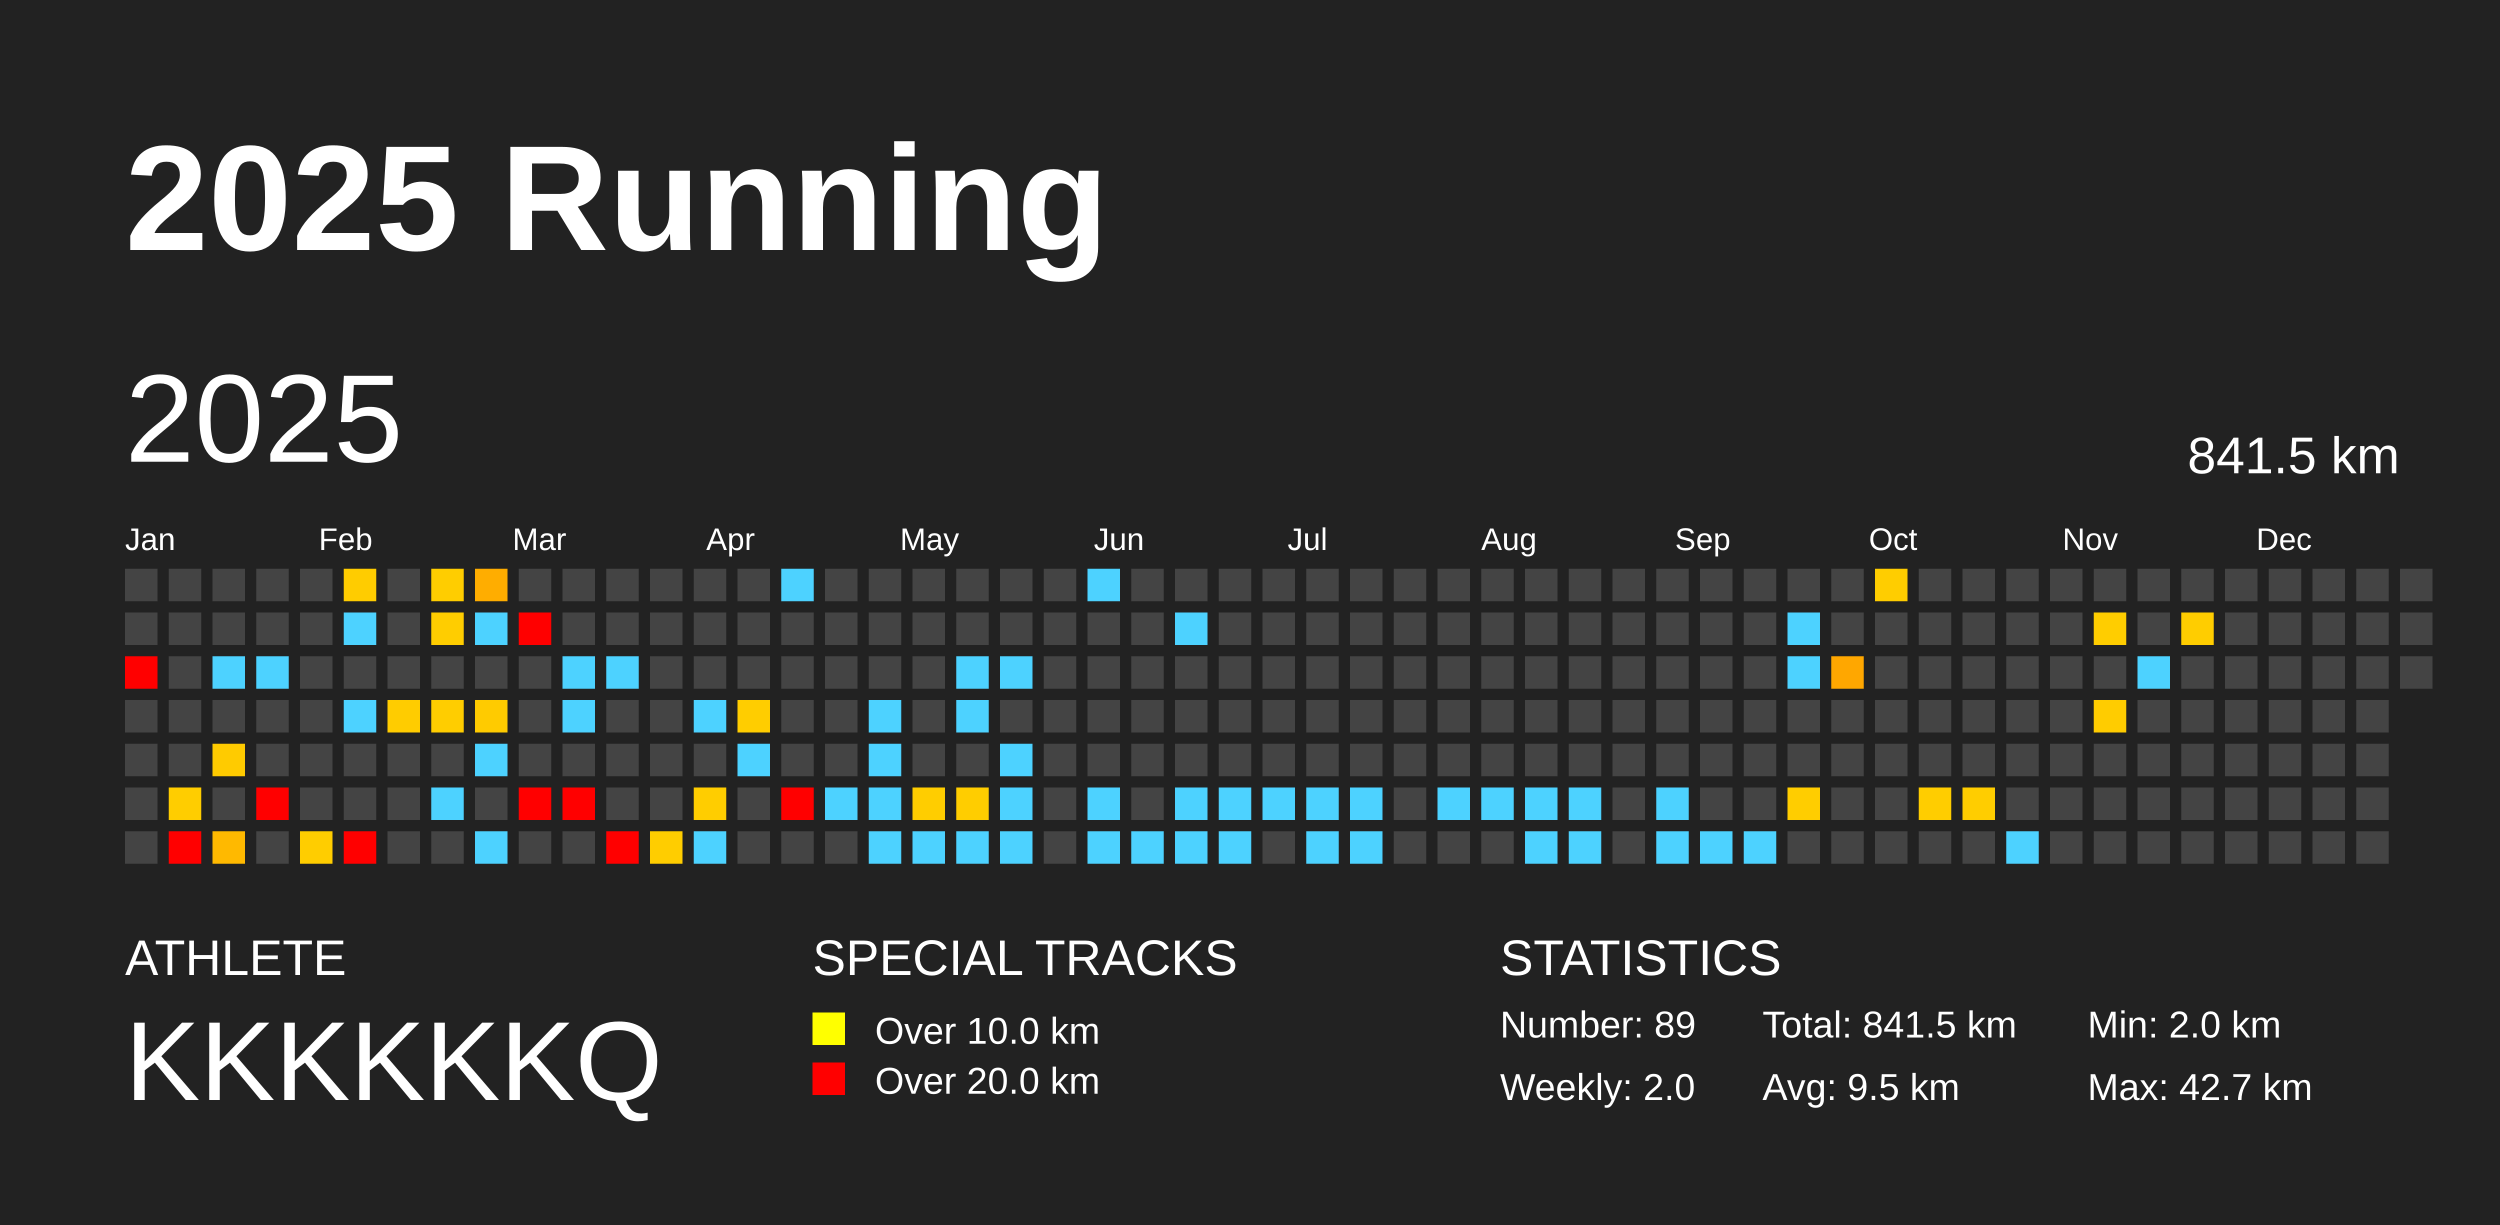
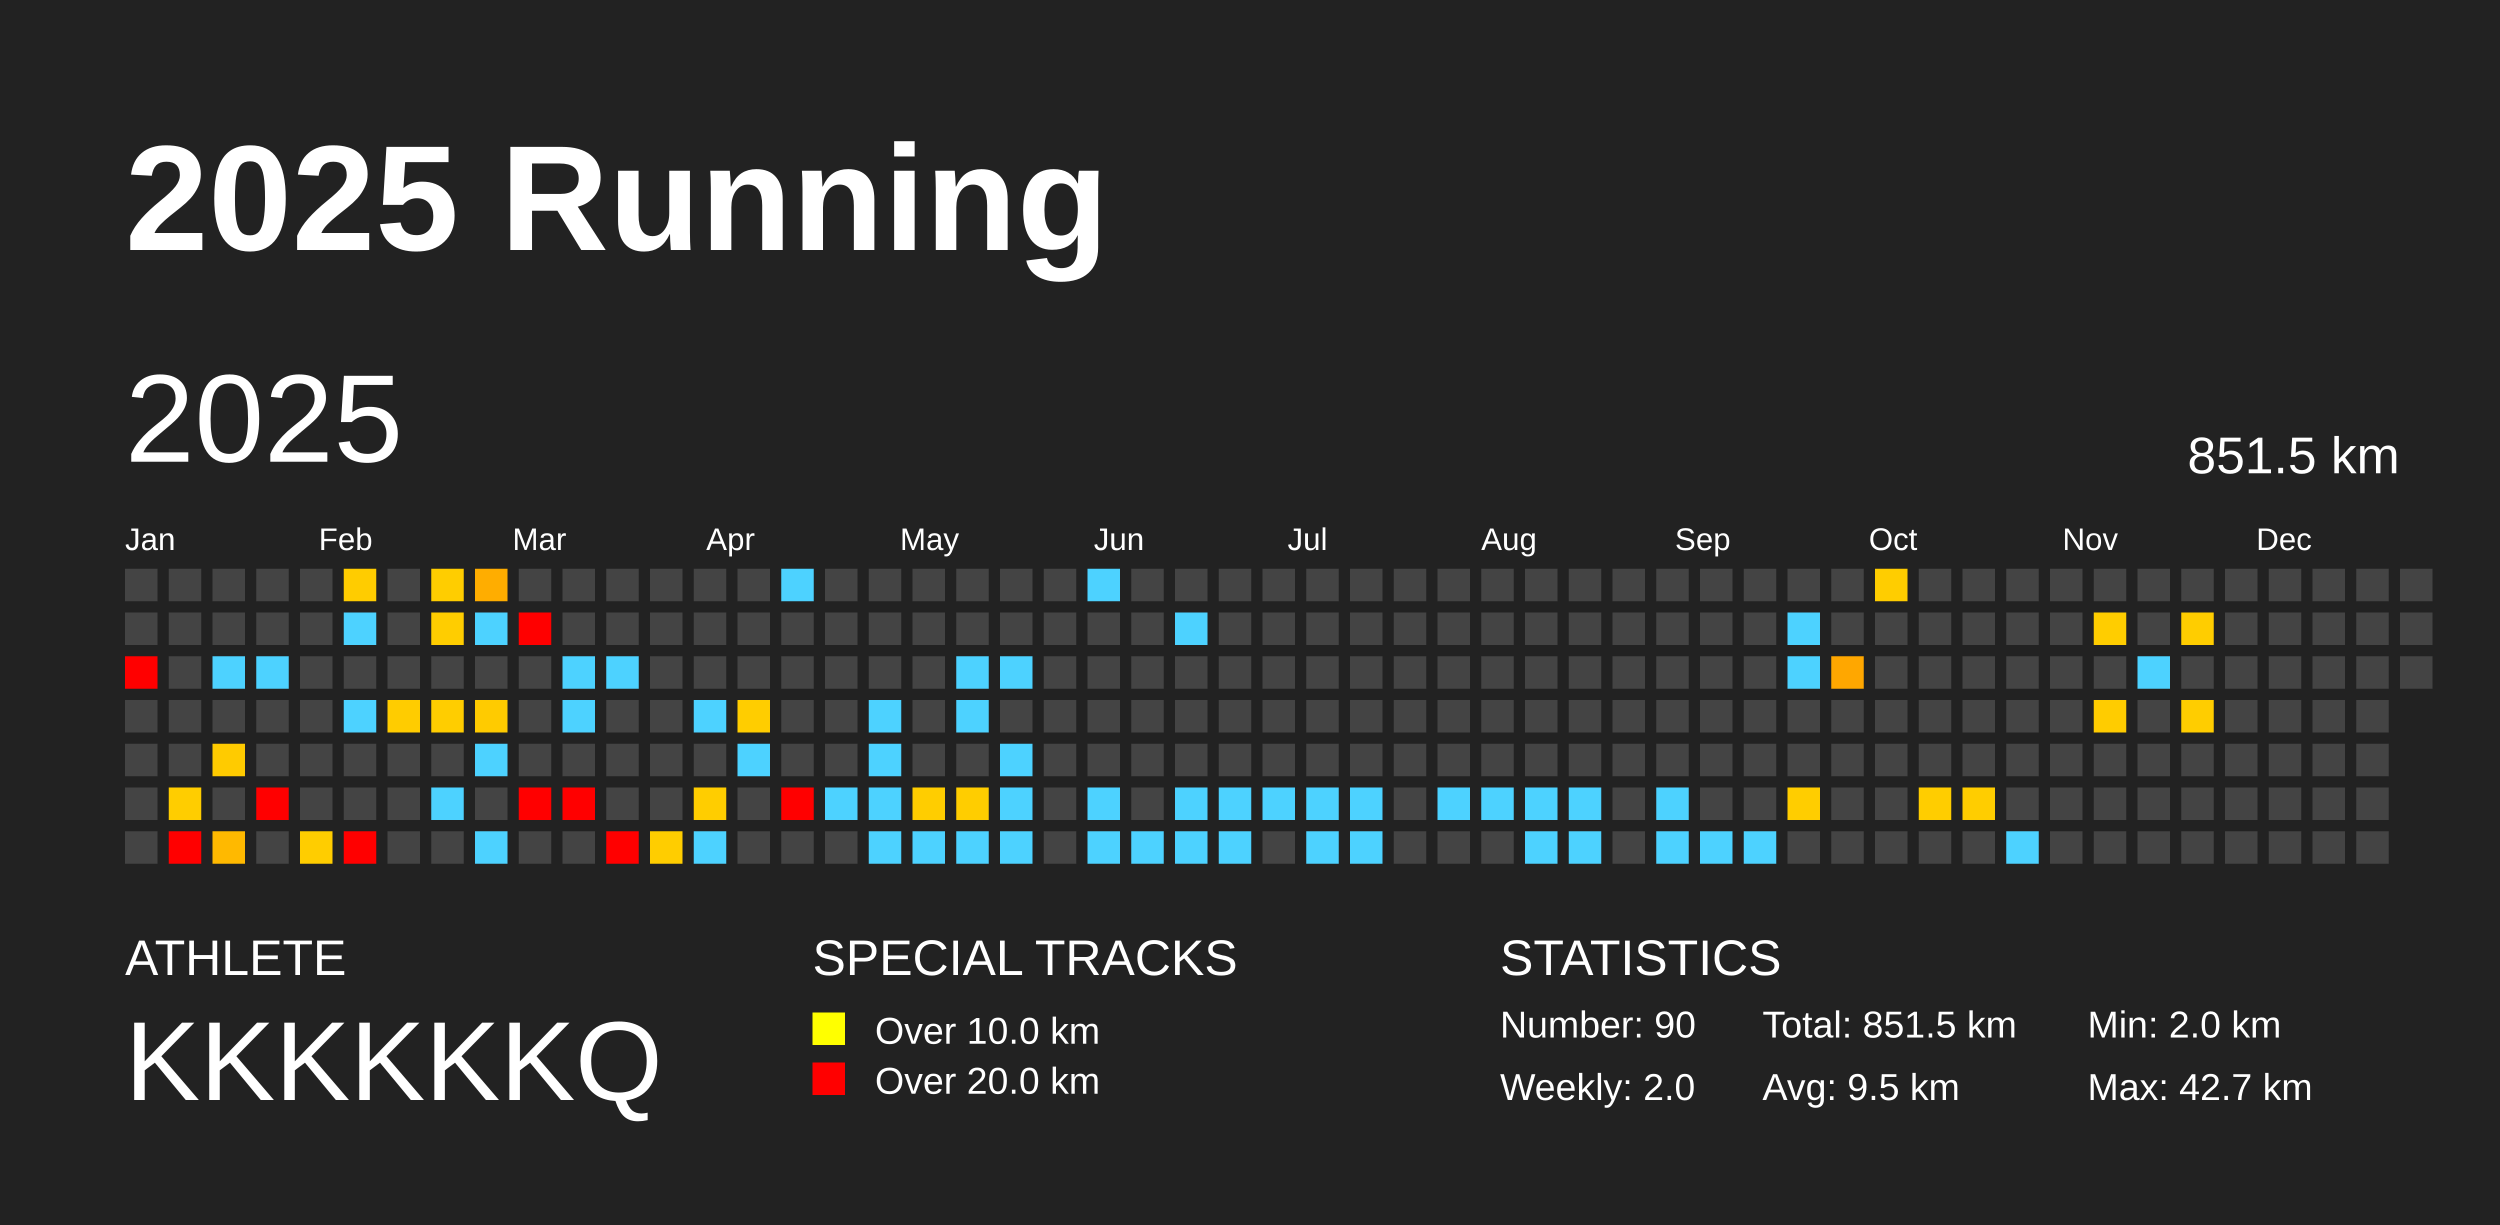
<svg xmlns="http://www.w3.org/2000/svg" baseProfile="full" height="98mm" version="1.1" viewBox="0,0,200,98" width="200mm">
  <defs />
  <rect fill="#222222" height="98" width="200" x="0" y="0" />
  <text fill="#FFFFFF" style="font-size:12px; font-family:Arial; font-weight:bold;" x="10" y="20">2025 Running</text>
  <text fill="#FFFFFF" style="font-size:4px; font-family:Arial" x="10" y="78">ATHLETE</text>
  <text fill="#FFFFFF" style="font-size:9px; font-family:Arial" x="10" y="88">KKKKKKQ</text>
  <text fill="#FFFFFF" style="font-size:4px; font-family:Arial" x="65" y="78">SPECIAL TRACKS</text>
  <rect fill="yellow" height="2.6" width="2.6" x="65" y="81" />
  <text fill="#FFFFFF" style="font-size:3px; font-family:Arial" x="70" y="83.5">Over 10.0 km</text>
  <rect fill="red" height="2.6" width="2.6" x="65" y="85" />
  <text fill="#FFFFFF" style="font-size:3px; font-family:Arial" x="70" y="87.5">Over 20.0 km</text>
  <text fill="#FFFFFF" style="font-size:4px; font-family:Arial" x="120" y="78">STATISTICS</text>
-   <text fill="#FFFFFF" style="font-size:3px; font-family:Arial" x="120" y="83">Number: 89</text>
+   <text fill="#FFFFFF" style="font-size:3px; font-family:Arial" x="120" y="83">Number: 90</text>
  <text fill="#FFFFFF" style="font-size:3px; font-family:Arial" x="120" y="88">Weekly: 2.0</text>
-   <text fill="#FFFFFF" style="font-size:3px; font-family:Arial" x="141" y="83">Total: 841.5 km</text>
+   <text fill="#FFFFFF" style="font-size:3px; font-family:Arial" x="141" y="83">Total: 851.5 km</text>
  <text fill="#FFFFFF" style="font-size:3px; font-family:Arial" x="141" y="88">Avg: 9.5 km</text>
  <text fill="#FFFFFF" style="font-size:3px; font-family:Arial" x="167" y="83">Min: 2.0 km</text>
  <text fill="#FFFFFF" style="font-size:3px; font-family:Arial" x="167" y="88">Max: 42.7 km</text>
  <text dominant-baseline="hanging" fill="#FFFFFF" style="font-size:10.0px; font-family:Arial;" x="10" y="30">2025</text>
-   <text dominant-baseline="hanging" fill="#FFFFFF" style="font-size:4.125px; font-family:Arial;" x="175" y="35">841.5 km</text>
+   <text dominant-baseline="hanging" fill="#FFFFFF" style="font-size:4.125px; font-family:Arial;" x="175" y="35">851.5 km</text>
  <text fill="#FFFFFF" style="font-size:2.5px; font-family:Arial" x="10.0" y="44">Jan</text>
  <text fill="#FFFFFF" style="font-size:2.5px; font-family:Arial" x="25.5" y="44">Feb</text>
  <text fill="#FFFFFF" style="font-size:2.5px; font-family:Arial" x="41.0" y="44">Mar</text>
  <text fill="#FFFFFF" style="font-size:2.5px; font-family:Arial" x="56.5" y="44">Apr</text>
  <text fill="#FFFFFF" style="font-size:2.5px; font-family:Arial" x="72.0" y="44">May</text>
  <text fill="#FFFFFF" style="font-size:2.5px; font-family:Arial" x="87.5" y="44">Jun</text>
  <text fill="#FFFFFF" style="font-size:2.5px; font-family:Arial" x="103.0" y="44">Jul</text>
  <text fill="#FFFFFF" style="font-size:2.5px; font-family:Arial" x="118.5" y="44">Aug</text>
  <text fill="#FFFFFF" style="font-size:2.5px; font-family:Arial" x="134.0" y="44">Sep</text>
  <text fill="#FFFFFF" style="font-size:2.5px; font-family:Arial" x="149.5" y="44">Oct</text>
  <text fill="#FFFFFF" style="font-size:2.5px; font-family:Arial" x="165.0" y="44">Nov</text>
  <text fill="#FFFFFF" style="font-size:2.5px; font-family:Arial" x="180.5" y="44">Dec</text>
  <rect fill="#444444" height="2.6" width="2.6" x="10.0" y="45.5" />
  <rect fill="#444444" height="2.6" width="2.6" x="10.0" y="49.0" />
  <rect fill="red" height="2.6" width="2.6" x="10.0" y="52.5" />
  <rect fill="#444444" height="2.6" width="2.6" x="10.0" y="56.0" />
  <rect fill="#444444" height="2.6" width="2.6" x="10.0" y="59.5" />
  <rect fill="#444444" height="2.6" width="2.6" x="10.0" y="63.0" />
  <rect fill="#444444" height="2.6" width="2.6" x="10.0" y="66.5" />
  <rect fill="#444444" height="2.6" width="2.6" x="13.5" y="45.5" />
  <rect fill="#444444" height="2.6" width="2.6" x="13.5" y="49.0" />
  <rect fill="#444444" height="2.6" width="2.6" x="13.5" y="52.5" />
  <rect fill="#444444" height="2.6" width="2.6" x="13.5" y="56.0" />
  <rect fill="#444444" height="2.6" width="2.6" x="13.5" y="59.5" />
  <rect fill="#ffcd00" height="2.6" width="2.6" x="13.5" y="63.0" />
  <rect fill="red" height="2.6" width="2.6" x="13.5" y="66.5" />
  <rect fill="#444444" height="2.6" width="2.6" x="17.0" y="45.5" />
  <rect fill="#444444" height="2.6" width="2.6" x="17.0" y="49.0" />
  <rect fill="#4dd2ff" height="2.6" width="2.6" x="17.0" y="52.5" />
  <rect fill="#444444" height="2.6" width="2.6" x="17.0" y="56.0" />
  <rect fill="#ffcb00" height="2.6" width="2.6" x="17.0" y="59.5" />
  <rect fill="#444444" height="2.6" width="2.6" x="17.0" y="63.0" />
  <rect fill="#ffb900" height="2.6" width="2.6" x="17.0" y="66.5" />
  <rect fill="#444444" height="2.6" width="2.6" x="20.5" y="45.5" />
  <rect fill="#444444" height="2.6" width="2.6" x="20.5" y="49.0" />
  <rect fill="#4dd2ff" height="2.6" width="2.6" x="20.5" y="52.5" />
  <rect fill="#444444" height="2.6" width="2.6" x="20.5" y="56.0" />
  <rect fill="#444444" height="2.6" width="2.6" x="20.5" y="59.5" />
  <rect fill="red" height="2.6" width="2.6" x="20.5" y="63.0" />
  <rect fill="#444444" height="2.6" width="2.6" x="20.5" y="66.5" />
  <rect fill="#444444" height="2.6" width="2.6" x="24.0" y="45.5" />
  <rect fill="#444444" height="2.6" width="2.6" x="24.0" y="49.0" />
  <rect fill="#444444" height="2.6" width="2.6" x="24.0" y="52.5" />
  <rect fill="#444444" height="2.6" width="2.6" x="24.0" y="56.0" />
  <rect fill="#444444" height="2.6" width="2.6" x="24.0" y="59.5" />
  <rect fill="#444444" height="2.6" width="2.6" x="24.0" y="63.0" />
  <rect fill="#ffcd00" height="2.6" width="2.6" x="24.0" y="66.5" />
  <rect fill="#ffcc00" height="2.6" width="2.6" x="27.5" y="45.5" />
  <rect fill="#4dd2ff" height="2.6" width="2.6" x="27.5" y="49.0" />
  <rect fill="#444444" height="2.6" width="2.6" x="27.5" y="52.5" />
  <rect fill="#4dd2ff" height="2.6" width="2.6" x="27.5" y="56.0" />
  <rect fill="#444444" height="2.6" width="2.6" x="27.5" y="59.5" />
  <rect fill="#444444" height="2.6" width="2.6" x="27.5" y="63.0" />
  <rect fill="red" height="2.6" width="2.6" x="27.5" y="66.5" />
  <rect fill="#444444" height="2.6" width="2.6" x="31.0" y="45.5" />
  <rect fill="#444444" height="2.6" width="2.6" x="31.0" y="49.0" />
  <rect fill="#444444" height="2.6" width="2.6" x="31.0" y="52.5" />
  <rect fill="#ffcc00" height="2.6" width="2.6" x="31.0" y="56.0" />
  <rect fill="#444444" height="2.6" width="2.6" x="31.0" y="59.5" />
  <rect fill="#444444" height="2.6" width="2.6" x="31.0" y="63.0" />
  <rect fill="#444444" height="2.6" width="2.6" x="31.0" y="66.5" />
  <rect fill="#ffcd00" height="2.6" width="2.6" x="34.5" y="45.5" />
  <rect fill="#ffcd00" height="2.6" width="2.6" x="34.5" y="49.0" />
  <rect fill="#444444" height="2.6" width="2.6" x="34.5" y="52.5" />
  <rect fill="#ffcd00" height="2.6" width="2.6" x="34.5" y="56.0" />
  <rect fill="#444444" height="2.6" width="2.6" x="34.5" y="59.5" />
  <rect fill="#4dd2ff" height="2.6" width="2.6" x="34.5" y="63.0" />
  <rect fill="#444444" height="2.6" width="2.6" x="34.5" y="66.5" />
  <rect fill="#ffad00" height="2.6" width="2.6" x="38.0" y="45.5" />
  <rect fill="#4dd2ff" height="2.6" width="2.6" x="38.0" y="49.0" />
  <rect fill="#444444" height="2.6" width="2.6" x="38.0" y="52.5" />
  <rect fill="#ffcb00" height="2.6" width="2.6" x="38.0" y="56.0" />
  <rect fill="#4dd2ff" height="2.6" width="2.6" x="38.0" y="59.5" />
  <rect fill="#444444" height="2.6" width="2.6" x="38.0" y="63.0" />
  <rect fill="#4dd2ff" height="2.6" width="2.6" x="38.0" y="66.5" />
  <rect fill="#444444" height="2.6" width="2.6" x="41.5" y="45.5" />
  <rect fill="red" height="2.6" width="2.6" x="41.5" y="49.0" />
  <rect fill="#444444" height="2.6" width="2.6" x="41.5" y="52.5" />
  <rect fill="#444444" height="2.6" width="2.6" x="41.5" y="56.0" />
  <rect fill="#444444" height="2.6" width="2.6" x="41.5" y="59.5" />
  <rect fill="red" height="2.6" width="2.6" x="41.5" y="63.0" />
  <rect fill="#444444" height="2.6" width="2.6" x="41.5" y="66.5" />
  <rect fill="#444444" height="2.6" width="2.6" x="45.0" y="45.5" />
  <rect fill="#444444" height="2.6" width="2.6" x="45.0" y="49.0" />
  <rect fill="#4dd2ff" height="2.6" width="2.6" x="45.0" y="52.5" />
  <rect fill="#4dd2ff" height="2.6" width="2.6" x="45.0" y="56.0" />
  <rect fill="#444444" height="2.6" width="2.6" x="45.0" y="59.5" />
  <rect fill="red" height="2.6" width="2.6" x="45.0" y="63.0" />
  <rect fill="#444444" height="2.6" width="2.6" x="45.0" y="66.5" />
  <rect fill="#444444" height="2.6" width="2.6" x="48.5" y="45.5" />
  <rect fill="#444444" height="2.6" width="2.6" x="48.5" y="49.0" />
  <rect fill="#4dd2ff" height="2.6" width="2.6" x="48.5" y="52.5" />
  <rect fill="#444444" height="2.6" width="2.6" x="48.5" y="56.0" />
  <rect fill="#444444" height="2.6" width="2.6" x="48.5" y="59.5" />
  <rect fill="#444444" height="2.6" width="2.6" x="48.5" y="63.0" />
  <rect fill="red" height="2.6" width="2.6" x="48.5" y="66.5" />
  <rect fill="#444444" height="2.6" width="2.6" x="52.0" y="45.5" />
  <rect fill="#444444" height="2.6" width="2.6" x="52.0" y="49.0" />
  <rect fill="#444444" height="2.6" width="2.6" x="52.0" y="52.5" />
  <rect fill="#444444" height="2.6" width="2.6" x="52.0" y="56.0" />
  <rect fill="#444444" height="2.6" width="2.6" x="52.0" y="59.5" />
  <rect fill="#444444" height="2.6" width="2.6" x="52.0" y="63.0" />
  <rect fill="#ffcd00" height="2.6" width="2.6" x="52.0" y="66.5" />
  <rect fill="#444444" height="2.6" width="2.6" x="55.5" y="45.5" />
  <rect fill="#444444" height="2.6" width="2.6" x="55.5" y="49.0" />
  <rect fill="#444444" height="2.6" width="2.6" x="55.5" y="52.5" />
  <rect fill="#4dd2ff" height="2.6" width="2.6" x="55.5" y="56.0" />
  <rect fill="#444444" height="2.6" width="2.6" x="55.5" y="59.5" />
  <rect fill="#ffcd00" height="2.6" width="2.6" x="55.5" y="63.0" />
  <rect fill="#4dd2ff" height="2.6" width="2.6" x="55.5" y="66.5" />
  <rect fill="#444444" height="2.6" width="2.6" x="59.0" y="45.5" />
  <rect fill="#444444" height="2.6" width="2.6" x="59.0" y="49.0" />
  <rect fill="#444444" height="2.6" width="2.6" x="59.0" y="52.5" />
  <rect fill="#ffcd00" height="2.6" width="2.6" x="59.0" y="56.0" />
  <rect fill="#4dd2ff" height="2.6" width="2.6" x="59.0" y="59.5" />
  <rect fill="#444444" height="2.6" width="2.6" x="59.0" y="63.0" />
  <rect fill="#444444" height="2.6" width="2.6" x="59.0" y="66.5" />
  <rect fill="#4dd2ff" height="2.6" width="2.6" x="62.5" y="45.5" />
  <rect fill="#444444" height="2.6" width="2.6" x="62.5" y="49.0" />
  <rect fill="#444444" height="2.6" width="2.6" x="62.5" y="52.5" />
  <rect fill="#444444" height="2.6" width="2.6" x="62.5" y="56.0" />
  <rect fill="#444444" height="2.6" width="2.6" x="62.5" y="59.5" />
  <rect fill="red" height="2.6" width="2.6" x="62.5" y="63.0" />
  <rect fill="#444444" height="2.6" width="2.6" x="62.5" y="66.5" />
  <rect fill="#444444" height="2.6" width="2.6" x="66.0" y="45.5" />
  <rect fill="#444444" height="2.6" width="2.6" x="66.0" y="49.0" />
  <rect fill="#444444" height="2.6" width="2.6" x="66.0" y="52.5" />
  <rect fill="#444444" height="2.6" width="2.6" x="66.0" y="56.0" />
  <rect fill="#444444" height="2.6" width="2.6" x="66.0" y="59.5" />
  <rect fill="#4dd2ff" height="2.6" width="2.6" x="66.0" y="63.0" />
  <rect fill="#444444" height="2.6" width="2.6" x="66.0" y="66.5" />
  <rect fill="#444444" height="2.6" width="2.6" x="69.5" y="45.5" />
  <rect fill="#444444" height="2.6" width="2.6" x="69.5" y="49.0" />
  <rect fill="#444444" height="2.6" width="2.6" x="69.5" y="52.5" />
  <rect fill="#4dd2ff" height="2.6" width="2.6" x="69.5" y="56.0" />
  <rect fill="#4dd2ff" height="2.6" width="2.6" x="69.5" y="59.5" />
  <rect fill="#4dd2ff" height="2.6" width="2.6" x="69.5" y="63.0" />
  <rect fill="#4dd2ff" height="2.6" width="2.6" x="69.5" y="66.5" />
  <rect fill="#444444" height="2.6" width="2.6" x="73.0" y="45.5" />
  <rect fill="#444444" height="2.6" width="2.6" x="73.0" y="49.0" />
  <rect fill="#444444" height="2.6" width="2.6" x="73.0" y="52.5" />
  <rect fill="#444444" height="2.6" width="2.6" x="73.0" y="56.0" />
  <rect fill="#444444" height="2.6" width="2.6" x="73.0" y="59.5" />
  <rect fill="#ffcd00" height="2.6" width="2.6" x="73.0" y="63.0" />
  <rect fill="#4dd2ff" height="2.6" width="2.6" x="73.0" y="66.5" />
  <rect fill="#444444" height="2.6" width="2.6" x="76.5" y="45.5" />
  <rect fill="#444444" height="2.6" width="2.6" x="76.5" y="49.0" />
  <rect fill="#4dd2ff" height="2.6" width="2.6" x="76.5" y="52.5" />
  <rect fill="#4dd2ff" height="2.6" width="2.6" x="76.5" y="56.0" />
  <rect fill="#444444" height="2.6" width="2.6" x="76.5" y="59.5" />
  <rect fill="#ffcd00" height="2.6" width="2.6" x="76.5" y="63.0" />
  <rect fill="#4dd2ff" height="2.6" width="2.6" x="76.5" y="66.5" />
  <rect fill="#444444" height="2.6" width="2.6" x="80.0" y="45.5" />
  <rect fill="#444444" height="2.6" width="2.6" x="80.0" y="49.0" />
  <rect fill="#4dd2ff" height="2.6" width="2.6" x="80.0" y="52.5" />
  <rect fill="#444444" height="2.6" width="2.6" x="80.0" y="56.0" />
  <rect fill="#4dd2ff" height="2.6" width="2.6" x="80.0" y="59.5" />
  <rect fill="#4dd2ff" height="2.6" width="2.6" x="80.0" y="63.0" />
  <rect fill="#4dd2ff" height="2.6" width="2.6" x="80.0" y="66.5" />
  <rect fill="#444444" height="2.6" width="2.6" x="83.5" y="45.5" />
  <rect fill="#444444" height="2.6" width="2.6" x="83.5" y="49.0" />
  <rect fill="#444444" height="2.6" width="2.6" x="83.5" y="52.5" />
  <rect fill="#444444" height="2.6" width="2.6" x="83.5" y="56.0" />
  <rect fill="#444444" height="2.6" width="2.6" x="83.5" y="59.5" />
  <rect fill="#444444" height="2.6" width="2.6" x="83.5" y="63.0" />
  <rect fill="#444444" height="2.6" width="2.6" x="83.5" y="66.5" />
  <rect fill="#4dd2ff" height="2.6" width="2.6" x="87.0" y="45.5" />
  <rect fill="#444444" height="2.6" width="2.6" x="87.0" y="49.0" />
  <rect fill="#444444" height="2.6" width="2.6" x="87.0" y="52.5" />
  <rect fill="#444444" height="2.6" width="2.6" x="87.0" y="56.0" />
  <rect fill="#444444" height="2.6" width="2.6" x="87.0" y="59.5" />
  <rect fill="#4dd2ff" height="2.6" width="2.6" x="87.0" y="63.0" />
  <rect fill="#4dd2ff" height="2.6" width="2.6" x="87.0" y="66.5" />
  <rect fill="#444444" height="2.6" width="2.6" x="90.5" y="45.5" />
  <rect fill="#444444" height="2.6" width="2.6" x="90.5" y="49.0" />
  <rect fill="#444444" height="2.6" width="2.6" x="90.5" y="52.5" />
  <rect fill="#444444" height="2.6" width="2.6" x="90.5" y="56.0" />
  <rect fill="#444444" height="2.6" width="2.6" x="90.5" y="59.5" />
  <rect fill="#444444" height="2.6" width="2.6" x="90.5" y="63.0" />
  <rect fill="#4dd2ff" height="2.6" width="2.6" x="90.5" y="66.5" />
  <rect fill="#444444" height="2.6" width="2.6" x="94.0" y="45.5" />
  <rect fill="#4dd2ff" height="2.6" width="2.6" x="94.0" y="49.0" />
  <rect fill="#444444" height="2.6" width="2.6" x="94.0" y="52.5" />
  <rect fill="#444444" height="2.6" width="2.6" x="94.0" y="56.0" />
  <rect fill="#444444" height="2.6" width="2.6" x="94.0" y="59.5" />
  <rect fill="#4dd2ff" height="2.6" width="2.6" x="94.0" y="63.0" />
  <rect fill="#4dd2ff" height="2.6" width="2.6" x="94.0" y="66.5" />
  <rect fill="#444444" height="2.6" width="2.6" x="97.5" y="45.5" />
  <rect fill="#444444" height="2.6" width="2.6" x="97.5" y="49.0" />
  <rect fill="#444444" height="2.6" width="2.6" x="97.5" y="52.5" />
  <rect fill="#444444" height="2.6" width="2.6" x="97.5" y="56.0" />
  <rect fill="#444444" height="2.6" width="2.6" x="97.5" y="59.5" />
  <rect fill="#4dd2ff" height="2.6" width="2.6" x="97.5" y="63.0" />
  <rect fill="#4dd2ff" height="2.6" width="2.6" x="97.5" y="66.5" />
  <rect fill="#444444" height="2.6" width="2.6" x="101.0" y="45.5" />
  <rect fill="#444444" height="2.6" width="2.6" x="101.0" y="49.0" />
  <rect fill="#444444" height="2.6" width="2.6" x="101.0" y="52.5" />
  <rect fill="#444444" height="2.6" width="2.6" x="101.0" y="56.0" />
  <rect fill="#444444" height="2.6" width="2.6" x="101.0" y="59.5" />
  <rect fill="#4dd2ff" height="2.6" width="2.6" x="101.0" y="63.0" />
  <rect fill="#444444" height="2.6" width="2.6" x="101.0" y="66.5" />
  <rect fill="#444444" height="2.6" width="2.6" x="104.5" y="45.5" />
  <rect fill="#444444" height="2.6" width="2.6" x="104.5" y="49.0" />
  <rect fill="#444444" height="2.6" width="2.6" x="104.5" y="52.5" />
  <rect fill="#444444" height="2.6" width="2.6" x="104.5" y="56.0" />
  <rect fill="#444444" height="2.6" width="2.6" x="104.5" y="59.5" />
  <rect fill="#4dd2ff" height="2.6" width="2.6" x="104.5" y="63.0" />
  <rect fill="#4dd2ff" height="2.6" width="2.6" x="104.5" y="66.5" />
  <rect fill="#444444" height="2.6" width="2.6" x="108.0" y="45.5" />
  <rect fill="#444444" height="2.6" width="2.6" x="108.0" y="49.0" />
  <rect fill="#444444" height="2.6" width="2.6" x="108.0" y="52.5" />
  <rect fill="#444444" height="2.6" width="2.6" x="108.0" y="56.0" />
  <rect fill="#444444" height="2.6" width="2.6" x="108.0" y="59.5" />
  <rect fill="#4dd2ff" height="2.6" width="2.6" x="108.0" y="63.0" />
  <rect fill="#4dd2ff" height="2.6" width="2.6" x="108.0" y="66.5" />
  <rect fill="#444444" height="2.6" width="2.6" x="111.5" y="45.5" />
  <rect fill="#444444" height="2.6" width="2.6" x="111.5" y="49.0" />
  <rect fill="#444444" height="2.6" width="2.6" x="111.5" y="52.5" />
  <rect fill="#444444" height="2.6" width="2.6" x="111.5" y="56.0" />
  <rect fill="#444444" height="2.6" width="2.6" x="111.5" y="59.5" />
  <rect fill="#444444" height="2.6" width="2.6" x="111.5" y="63.0" />
  <rect fill="#444444" height="2.6" width="2.6" x="111.5" y="66.5" />
  <rect fill="#444444" height="2.6" width="2.6" x="115.0" y="45.5" />
  <rect fill="#444444" height="2.6" width="2.6" x="115.0" y="49.0" />
  <rect fill="#444444" height="2.6" width="2.6" x="115.0" y="52.5" />
  <rect fill="#444444" height="2.6" width="2.6" x="115.0" y="56.0" />
  <rect fill="#444444" height="2.6" width="2.6" x="115.0" y="59.5" />
  <rect fill="#4dd2ff" height="2.6" width="2.6" x="115.0" y="63.0" />
  <rect fill="#444444" height="2.6" width="2.6" x="115.0" y="66.5" />
  <rect fill="#444444" height="2.6" width="2.6" x="118.5" y="45.5" />
  <rect fill="#444444" height="2.6" width="2.6" x="118.5" y="49.0" />
  <rect fill="#444444" height="2.6" width="2.6" x="118.5" y="52.5" />
  <rect fill="#444444" height="2.6" width="2.6" x="118.5" y="56.0" />
  <rect fill="#444444" height="2.6" width="2.6" x="118.5" y="59.5" />
  <rect fill="#4dd2ff" height="2.6" width="2.6" x="118.5" y="63.0" />
  <rect fill="#444444" height="2.6" width="2.6" x="118.5" y="66.5" />
  <rect fill="#444444" height="2.6" width="2.6" x="122.0" y="45.5" />
  <rect fill="#444444" height="2.6" width="2.6" x="122.0" y="49.0" />
  <rect fill="#444444" height="2.6" width="2.6" x="122.0" y="52.5" />
  <rect fill="#444444" height="2.6" width="2.6" x="122.0" y="56.0" />
  <rect fill="#444444" height="2.6" width="2.6" x="122.0" y="59.5" />
  <rect fill="#4dd2ff" height="2.6" width="2.6" x="122.0" y="63.0" />
  <rect fill="#4dd2ff" height="2.6" width="2.6" x="122.0" y="66.5" />
  <rect fill="#444444" height="2.6" width="2.6" x="125.5" y="45.5" />
  <rect fill="#444444" height="2.6" width="2.6" x="125.5" y="49.0" />
  <rect fill="#444444" height="2.6" width="2.6" x="125.5" y="52.5" />
  <rect fill="#444444" height="2.6" width="2.6" x="125.5" y="56.0" />
  <rect fill="#444444" height="2.6" width="2.6" x="125.5" y="59.5" />
  <rect fill="#4dd2ff" height="2.6" width="2.6" x="125.5" y="63.0" />
  <rect fill="#4dd2ff" height="2.6" width="2.6" x="125.5" y="66.5" />
  <rect fill="#444444" height="2.6" width="2.6" x="129.0" y="45.5" />
  <rect fill="#444444" height="2.6" width="2.6" x="129.0" y="49.0" />
  <rect fill="#444444" height="2.6" width="2.6" x="129.0" y="52.5" />
  <rect fill="#444444" height="2.6" width="2.6" x="129.0" y="56.0" />
  <rect fill="#444444" height="2.6" width="2.6" x="129.0" y="59.5" />
  <rect fill="#444444" height="2.6" width="2.6" x="129.0" y="63.0" />
  <rect fill="#444444" height="2.6" width="2.6" x="129.0" y="66.5" />
  <rect fill="#444444" height="2.6" width="2.6" x="132.5" y="45.5" />
  <rect fill="#444444" height="2.6" width="2.6" x="132.5" y="49.0" />
  <rect fill="#444444" height="2.6" width="2.6" x="132.5" y="52.5" />
  <rect fill="#444444" height="2.6" width="2.6" x="132.5" y="56.0" />
  <rect fill="#444444" height="2.6" width="2.6" x="132.5" y="59.5" />
  <rect fill="#4dd2ff" height="2.6" width="2.6" x="132.5" y="63.0" />
  <rect fill="#4dd2ff" height="2.6" width="2.6" x="132.5" y="66.5" />
  <rect fill="#444444" height="2.6" width="2.6" x="136.0" y="45.5" />
  <rect fill="#444444" height="2.6" width="2.6" x="136.0" y="49.0" />
  <rect fill="#444444" height="2.6" width="2.6" x="136.0" y="52.5" />
  <rect fill="#444444" height="2.6" width="2.6" x="136.0" y="56.0" />
  <rect fill="#444444" height="2.6" width="2.6" x="136.0" y="59.5" />
  <rect fill="#444444" height="2.6" width="2.6" x="136.0" y="63.0" />
  <rect fill="#4dd2ff" height="2.6" width="2.6" x="136.0" y="66.5" />
  <rect fill="#444444" height="2.6" width="2.6" x="139.5" y="45.5" />
  <rect fill="#444444" height="2.6" width="2.6" x="139.5" y="49.0" />
  <rect fill="#444444" height="2.6" width="2.6" x="139.5" y="52.5" />
  <rect fill="#444444" height="2.6" width="2.6" x="139.5" y="56.0" />
  <rect fill="#444444" height="2.6" width="2.6" x="139.5" y="59.5" />
  <rect fill="#444444" height="2.6" width="2.6" x="139.5" y="63.0" />
  <rect fill="#4dd2ff" height="2.6" width="2.6" x="139.5" y="66.5" />
  <rect fill="#444444" height="2.6" width="2.6" x="143.0" y="45.5" />
  <rect fill="#4dd2ff" height="2.6" width="2.6" x="143.0" y="49.0" />
  <rect fill="#4dd2ff" height="2.6" width="2.6" x="143.0" y="52.5" />
  <rect fill="#444444" height="2.6" width="2.6" x="143.0" y="56.0" />
  <rect fill="#444444" height="2.6" width="2.6" x="143.0" y="59.5" />
  <rect fill="#ffcd00" height="2.6" width="2.6" x="143.0" y="63.0" />
  <rect fill="#444444" height="2.6" width="2.6" x="143.0" y="66.5" />
  <rect fill="#444444" height="2.6" width="2.6" x="146.5" y="45.5" />
  <rect fill="#444444" height="2.6" width="2.6" x="146.5" y="49.0" />
  <rect fill="#ffa700" height="2.6" width="2.6" x="146.5" y="52.5" />
  <rect fill="#444444" height="2.6" width="2.6" x="146.5" y="56.0" />
  <rect fill="#444444" height="2.6" width="2.6" x="146.5" y="59.5" />
  <rect fill="#444444" height="2.6" width="2.6" x="146.5" y="63.0" />
  <rect fill="#444444" height="2.6" width="2.6" x="146.5" y="66.5" />
  <rect fill="#ffcd00" height="2.6" width="2.6" x="150.0" y="45.5" />
  <rect fill="#444444" height="2.6" width="2.6" x="150.0" y="49.0" />
  <rect fill="#444444" height="2.6" width="2.6" x="150.0" y="52.5" />
  <rect fill="#444444" height="2.6" width="2.6" x="150.0" y="56.0" />
  <rect fill="#444444" height="2.6" width="2.6" x="150.0" y="59.5" />
  <rect fill="#444444" height="2.6" width="2.6" x="150.0" y="63.0" />
  <rect fill="#444444" height="2.6" width="2.6" x="150.0" y="66.5" />
  <rect fill="#444444" height="2.6" width="2.6" x="153.5" y="45.5" />
  <rect fill="#444444" height="2.6" width="2.6" x="153.5" y="49.0" />
  <rect fill="#444444" height="2.6" width="2.6" x="153.5" y="52.5" />
  <rect fill="#444444" height="2.6" width="2.6" x="153.5" y="56.0" />
  <rect fill="#444444" height="2.6" width="2.6" x="153.5" y="59.5" />
  <rect fill="#ffcd00" height="2.6" width="2.6" x="153.5" y="63.0" />
  <rect fill="#444444" height="2.6" width="2.6" x="153.5" y="66.5" />
  <rect fill="#444444" height="2.6" width="2.6" x="157.0" y="45.5" />
  <rect fill="#444444" height="2.6" width="2.6" x="157.0" y="49.0" />
  <rect fill="#444444" height="2.6" width="2.6" x="157.0" y="52.5" />
  <rect fill="#444444" height="2.6" width="2.6" x="157.0" y="56.0" />
  <rect fill="#444444" height="2.6" width="2.6" x="157.0" y="59.5" />
  <rect fill="#ffcd00" height="2.6" width="2.6" x="157.0" y="63.0" />
  <rect fill="#444444" height="2.6" width="2.6" x="157.0" y="66.5" />
  <rect fill="#444444" height="2.6" width="2.6" x="160.5" y="45.5" />
  <rect fill="#444444" height="2.6" width="2.6" x="160.5" y="49.0" />
  <rect fill="#444444" height="2.6" width="2.6" x="160.5" y="52.5" />
  <rect fill="#444444" height="2.6" width="2.6" x="160.5" y="56.0" />
  <rect fill="#444444" height="2.6" width="2.6" x="160.5" y="59.5" />
  <rect fill="#444444" height="2.6" width="2.6" x="160.5" y="63.0" />
  <rect fill="#4dd2ff" height="2.6" width="2.6" x="160.5" y="66.5" />
  <rect fill="#444444" height="2.6" width="2.6" x="164.0" y="45.5" />
  <rect fill="#444444" height="2.6" width="2.6" x="164.0" y="49.0" />
  <rect fill="#444444" height="2.6" width="2.6" x="164.0" y="52.5" />
  <rect fill="#444444" height="2.6" width="2.6" x="164.0" y="56.0" />
  <rect fill="#444444" height="2.6" width="2.6" x="164.0" y="59.5" />
  <rect fill="#444444" height="2.6" width="2.6" x="164.0" y="63.0" />
  <rect fill="#444444" height="2.6" width="2.6" x="164.0" y="66.5" />
  <rect fill="#444444" height="2.6" width="2.6" x="167.5" y="45.5" />
  <rect fill="#ffcd00" height="2.6" width="2.6" x="167.5" y="49.0" />
  <rect fill="#444444" height="2.6" width="2.6" x="167.5" y="52.5" />
  <rect fill="#ffcc00" height="2.6" width="2.6" x="167.5" y="56.0" />
  <rect fill="#444444" height="2.6" width="2.6" x="167.5" y="59.5" />
  <rect fill="#444444" height="2.6" width="2.6" x="167.5" y="63.0" />
  <rect fill="#444444" height="2.6" width="2.6" x="167.5" y="66.5" />
  <rect fill="#444444" height="2.6" width="2.6" x="171.0" y="45.5" />
  <rect fill="#444444" height="2.6" width="2.6" x="171.0" y="49.0" />
  <rect fill="#4dd2ff" height="2.6" width="2.6" x="171.0" y="52.5" />
  <rect fill="#444444" height="2.6" width="2.6" x="171.0" y="56.0" />
  <rect fill="#444444" height="2.6" width="2.6" x="171.0" y="59.5" />
  <rect fill="#444444" height="2.6" width="2.6" x="171.0" y="63.0" />
  <rect fill="#444444" height="2.6" width="2.6" x="171.0" y="66.5" />
  <rect fill="#444444" height="2.6" width="2.6" x="174.5" y="45.5" />
  <rect fill="#ffcd00" height="2.6" width="2.6" x="174.5" y="49.0" />
  <rect fill="#444444" height="2.6" width="2.6" x="174.5" y="52.5" />
-   <rect fill="#444444" height="2.6" width="2.6" x="174.5" y="56.0" />
+   <rect fill="#ffcd00" height="2.6" width="2.6" x="174.5" y="56.0" />
  <rect fill="#444444" height="2.6" width="2.6" x="174.5" y="59.5" />
  <rect fill="#444444" height="2.6" width="2.6" x="174.5" y="63.0" />
  <rect fill="#444444" height="2.6" width="2.6" x="174.5" y="66.5" />
  <rect fill="#444444" height="2.6" width="2.6" x="178.0" y="45.5" />
  <rect fill="#444444" height="2.6" width="2.6" x="178.0" y="49.0" />
  <rect fill="#444444" height="2.6" width="2.6" x="178.0" y="52.5" />
  <rect fill="#444444" height="2.6" width="2.6" x="178.0" y="56.0" />
  <rect fill="#444444" height="2.6" width="2.6" x="178.0" y="59.5" />
  <rect fill="#444444" height="2.6" width="2.6" x="178.0" y="63.0" />
  <rect fill="#444444" height="2.6" width="2.6" x="178.0" y="66.5" />
  <rect fill="#444444" height="2.6" width="2.6" x="181.5" y="45.5" />
  <rect fill="#444444" height="2.6" width="2.6" x="181.5" y="49.0" />
  <rect fill="#444444" height="2.6" width="2.6" x="181.5" y="52.5" />
  <rect fill="#444444" height="2.6" width="2.6" x="181.5" y="56.0" />
  <rect fill="#444444" height="2.6" width="2.6" x="181.5" y="59.5" />
  <rect fill="#444444" height="2.6" width="2.6" x="181.5" y="63.0" />
  <rect fill="#444444" height="2.6" width="2.6" x="181.5" y="66.5" />
  <rect fill="#444444" height="2.6" width="2.6" x="185.0" y="45.5" />
  <rect fill="#444444" height="2.6" width="2.6" x="185.0" y="49.0" />
  <rect fill="#444444" height="2.6" width="2.6" x="185.0" y="52.5" />
  <rect fill="#444444" height="2.6" width="2.6" x="185.0" y="56.0" />
  <rect fill="#444444" height="2.6" width="2.6" x="185.0" y="59.5" />
  <rect fill="#444444" height="2.6" width="2.6" x="185.0" y="63.0" />
  <rect fill="#444444" height="2.6" width="2.6" x="185.0" y="66.5" />
  <rect fill="#444444" height="2.6" width="2.6" x="188.5" y="45.5" />
  <rect fill="#444444" height="2.6" width="2.6" x="188.5" y="49.0" />
  <rect fill="#444444" height="2.6" width="2.6" x="188.5" y="52.5" />
  <rect fill="#444444" height="2.6" width="2.6" x="188.5" y="56.0" />
  <rect fill="#444444" height="2.6" width="2.6" x="188.5" y="59.5" />
  <rect fill="#444444" height="2.6" width="2.6" x="188.5" y="63.0" />
  <rect fill="#444444" height="2.6" width="2.6" x="188.5" y="66.5" />
  <rect fill="#444444" height="2.6" width="2.6" x="192.0" y="45.5" />
  <rect fill="#444444" height="2.6" width="2.6" x="192.0" y="49.0" />
  <rect fill="#444444" height="2.6" width="2.6" x="192.0" y="52.5" />
</svg>
